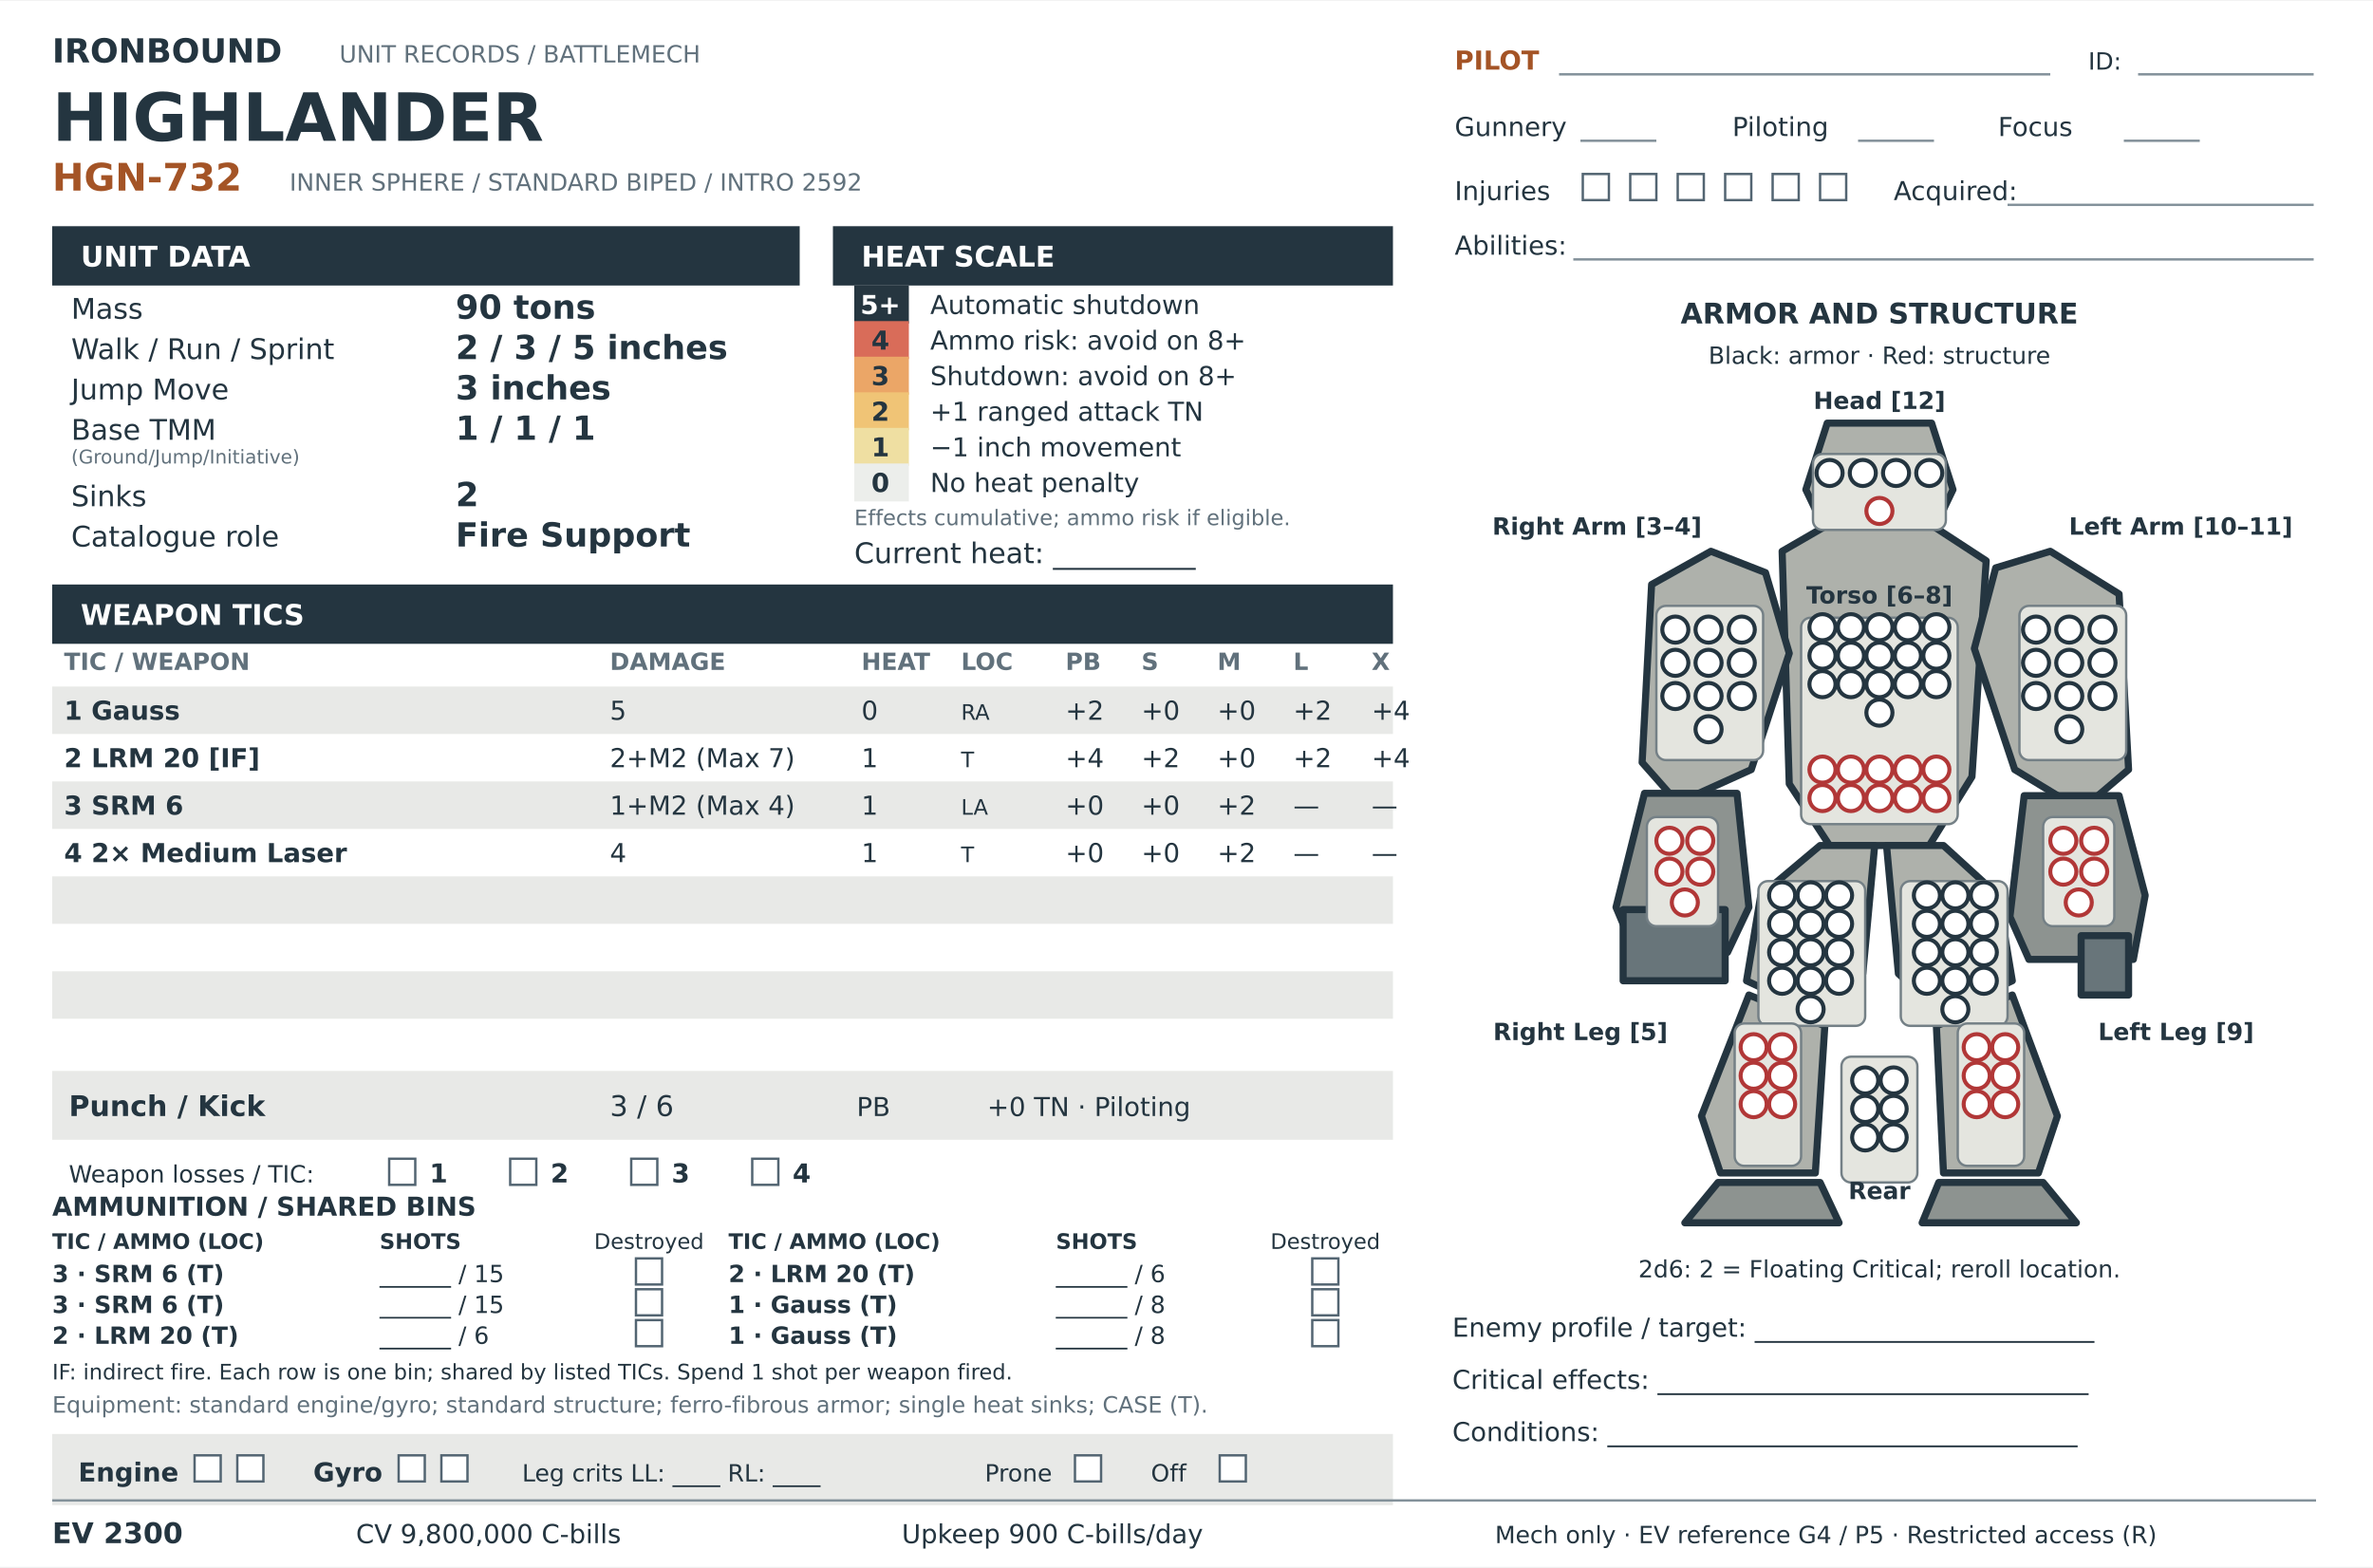
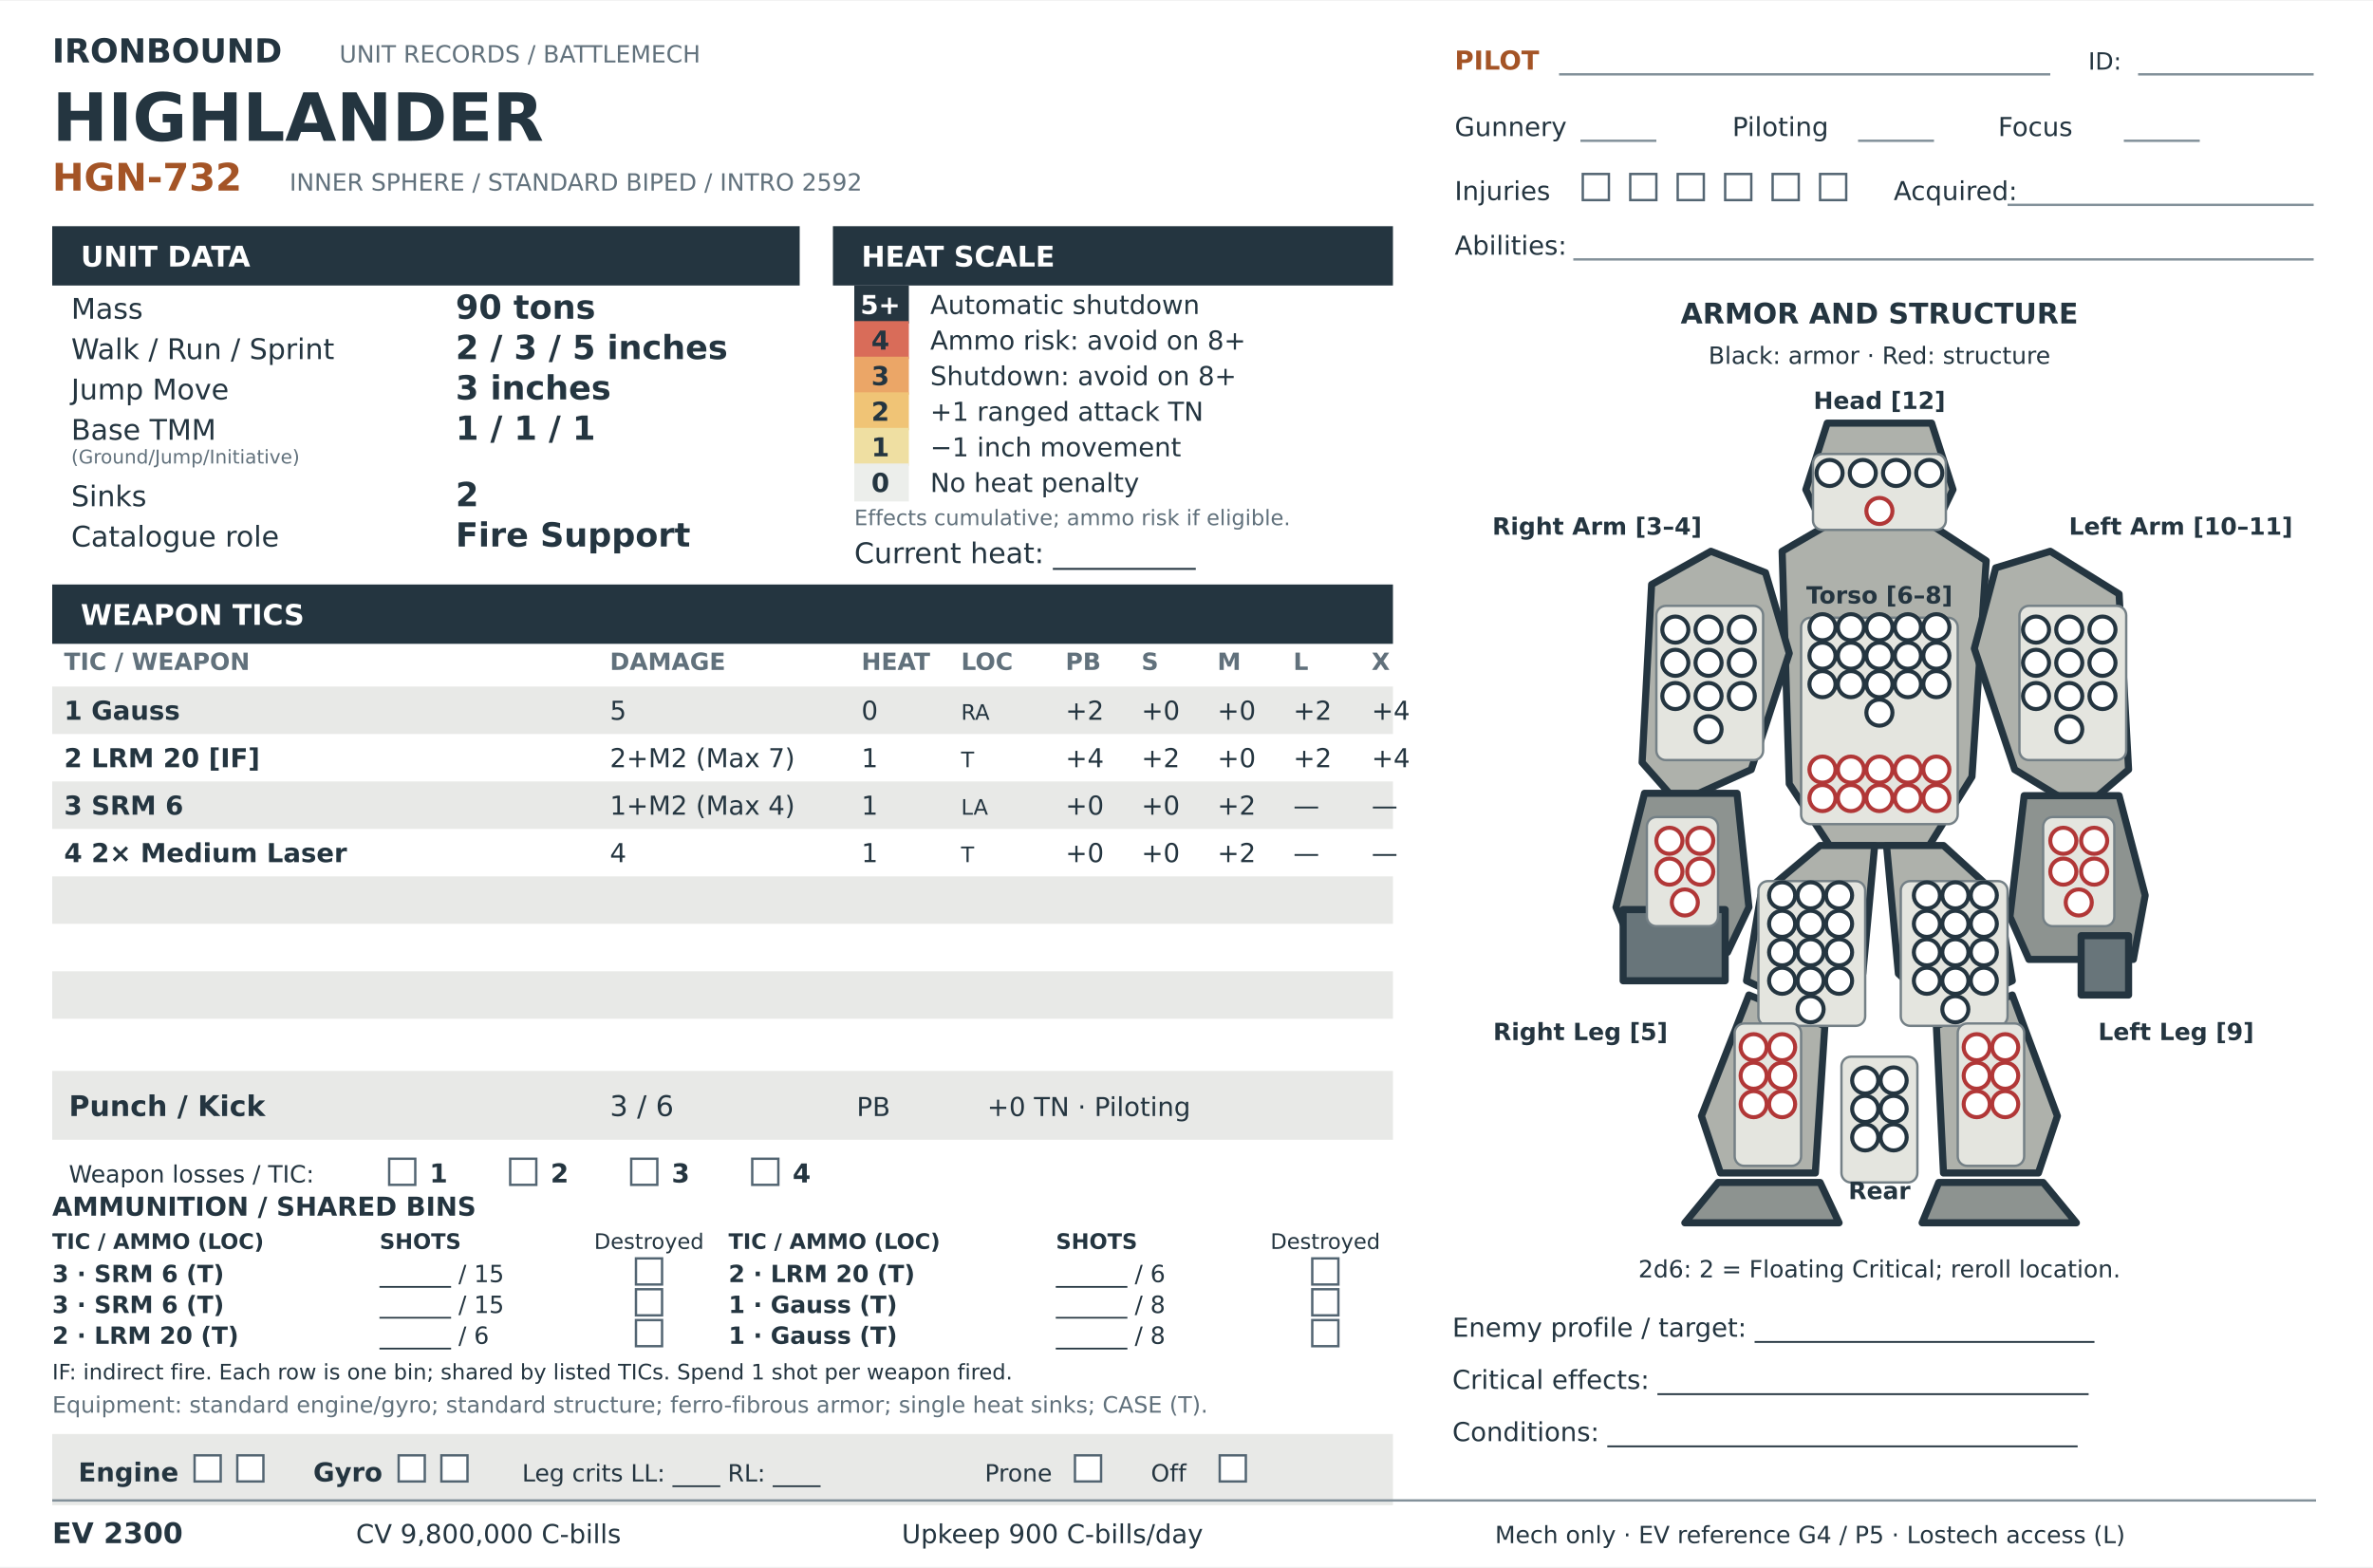
<svg xmlns="http://www.w3.org/2000/svg" width="277mm" height="183mm" viewBox="0 0 1000 660" role="img" aria-labelledby="title desc">
  <g font-family="Arial, Helvetica, sans-serif">
    <rect x="0" y="0" width="1000" height="660" rx="0" fill="#fff" stroke="none" />
    <text x="22" y="26" font-family="DejaVu Sans, Arial, sans-serif" font-size="14" font-weight="bold" fill="#243540" text-anchor="start">IRONBOUND</text>
    <text x="143" y="26" font-family="DejaVu Sans, Arial, sans-serif" font-size="10" fill="#61717c" text-anchor="start">UNIT RECORDS / BATTLEMECH</text>
    <text x="22" y="59" font-family="DejaVu Sans, Arial, sans-serif" font-size="28" font-weight="bold" fill="#243540" text-anchor="start">HIGHLANDER</text>
    <text x="22" y="80" font-family="DejaVu Sans, Arial, sans-serif" font-size="16" font-weight="bold" fill="#a45426" text-anchor="start">HGN-732</text>
    <text x="122" y="80" font-family="DejaVu Sans, Arial, sans-serif" font-size="10" fill="#61717c" text-anchor="start">INNER SPHERE / STANDARD BIPED / INTRO 2592</text>
    <text x="613" y="29" font-family="DejaVu Sans, Arial, sans-serif" font-size="11" font-weight="bold" fill="#a45426" text-anchor="start">PILOT</text>
    <path d="M657 31H864" fill="none" stroke="#83919a" />
    <text x="880" y="29" font-family="DejaVu Sans, Arial, sans-serif" font-size="10" fill="#243540" text-anchor="start">ID:</text>
    <path d="M901 31H975" fill="none" stroke="#83919a" />
    <text x="613" y="57" font-family="DejaVu Sans, Arial, sans-serif" font-size="11" fill="#243540" text-anchor="start">Gunnery</text>
    <path d="M666 59H698" fill="none" stroke="#83919a" />
    <text x="730" y="57" font-family="DejaVu Sans, Arial, sans-serif" font-size="11" fill="#243540" text-anchor="start">Piloting</text>
    <path d="M783 59H815" fill="none" stroke="#83919a" />
    <text x="842" y="57" font-family="DejaVu Sans, Arial, sans-serif" font-size="11" fill="#243540" text-anchor="start">Focus</text>
    <path d="M895 59H927" fill="none" stroke="#83919a" />
    <text x="613" y="84" font-family="DejaVu Sans, Arial, sans-serif" font-size="11" fill="#243540" text-anchor="start">Injuries</text>
    <rect x="667" y="73" width="11" height="11" rx="0" fill="#fff" stroke="#536572" />
    <rect x="687" y="73" width="11" height="11" rx="0" fill="#fff" stroke="#536572" />
    <rect x="707" y="73" width="11" height="11" rx="0" fill="#fff" stroke="#536572" />
    <rect x="727" y="73" width="11" height="11" rx="0" fill="#fff" stroke="#536572" />
    <rect x="747" y="73" width="11" height="11" rx="0" fill="#fff" stroke="#536572" />
    <rect x="767" y="73" width="11" height="11" rx="0" fill="#fff" stroke="#536572" />
    <text x="798" y="84" font-family="DejaVu Sans, Arial, sans-serif" font-size="11" fill="#243540" text-anchor="start">Acquired:</text>
    <path d="M846 86H975" fill="none" stroke="#83919a" />
    <text x="613" y="107" font-family="DejaVu Sans, Arial, sans-serif" font-size="11" fill="#243540" text-anchor="start">Abilities:</text>
    <path d="M663 109H975" fill="none" stroke="#83919a" />
    <rect x="22" y="95" width="315" height="25" rx="0" fill="#243540" stroke="none" />
    <text x="34" y="112" font-family="DejaVu Sans, Arial, sans-serif" font-size="12" font-weight="bold" fill="#fff" text-anchor="start">UNIT DATA</text>
    <rect x="351" y="95" width="236" height="25" rx="0" fill="#243540" stroke="none" />
    <text x="363" y="112" font-family="DejaVu Sans, Arial, sans-serif" font-size="12" font-weight="bold" fill="#fff" text-anchor="start">HEAT SCALE</text>
    <text x="30" y="134" font-family="DejaVu Sans, Arial, sans-serif" font-size="12" fill="#243540" text-anchor="start">Mass</text>
    <text x="192" y="134" font-family="DejaVu Sans, Arial, sans-serif" font-size="14" font-weight="bold" fill="#243540" text-anchor="start">90 tons</text>
    <text x="30" y="151" font-family="DejaVu Sans, Arial, sans-serif" font-size="12" fill="#243540" text-anchor="start">Walk / Run / Sprint</text>
    <text x="192" y="151" font-family="DejaVu Sans, Arial, sans-serif" font-size="14" font-weight="bold" fill="#243540" text-anchor="start">2 / 3 / 5 inches</text>
    <text x="30" y="168" font-family="DejaVu Sans, Arial, sans-serif" font-size="12" fill="#243540" text-anchor="start">Jump Move</text>
    <text x="192" y="168" font-family="DejaVu Sans, Arial, sans-serif" font-size="14" font-weight="bold" fill="#243540" text-anchor="start">3 inches</text>
    <text x="30" y="185" font-family="DejaVu Sans, Arial, sans-serif" font-size="12" fill="#243540" text-anchor="start">Base TMM</text>
    <text x="30" y="195" font-family="DejaVu Sans, Arial, sans-serif" font-size="8" fill="#61717c" text-anchor="start">(Ground/Jump/Initiative)</text>
    <text x="192" y="185" font-family="DejaVu Sans, Arial, sans-serif" font-size="14" font-weight="bold" fill="#243540" text-anchor="start">1 / 1 / 1</text>
    <text x="30" y="213" font-family="DejaVu Sans, Arial, sans-serif" font-size="12" fill="#243540" text-anchor="start">Sinks</text>
    <text x="192" y="213" font-family="DejaVu Sans, Arial, sans-serif" font-size="14" font-weight="bold" fill="#243540" text-anchor="start">2</text>
    <text x="30" y="230" font-family="DejaVu Sans, Arial, sans-serif" font-size="12" fill="#243540" text-anchor="start">Catalogue role</text>
    <text x="192" y="230" font-family="DejaVu Sans, Arial, sans-serif" font-size="14" font-weight="bold" fill="#243540" text-anchor="start">Fire Support</text>
    <rect x="360" y="120" width="23" height="16" rx="0" fill="#263640" stroke="none" />
    <text x="371" y="132" font-family="DejaVu Sans, Arial, sans-serif" font-size="11" font-weight="bold" fill="#fff" text-anchor="middle">5+</text>
    <text x="392" y="132" font-family="DejaVu Sans, Arial, sans-serif" font-size="11" fill="#243540" text-anchor="start">Automatic shutdown</text>
    <rect x="360" y="135" width="23" height="16" rx="0" fill="#d96c59" stroke="none" />
    <text x="371" y="147" font-family="DejaVu Sans, Arial, sans-serif" font-size="11" font-weight="bold" fill="#243540" text-anchor="middle">4</text>
    <text x="392" y="147" font-family="DejaVu Sans, Arial, sans-serif" font-size="11" fill="#243540" text-anchor="start">Ammo risk: avoid on 8+</text>
    <rect x="360" y="150" width="23" height="16" rx="0" fill="#eba667" stroke="none" />
    <text x="371" y="162" font-family="DejaVu Sans, Arial, sans-serif" font-size="11" font-weight="bold" fill="#243540" text-anchor="middle">3</text>
    <text x="392" y="162" font-family="DejaVu Sans, Arial, sans-serif" font-size="11" fill="#243540" text-anchor="start">Shutdown: avoid on 8+</text>
    <rect x="360" y="165" width="23" height="16" rx="0" fill="#f0c476" stroke="none" />
    <text x="371" y="177" font-family="DejaVu Sans, Arial, sans-serif" font-size="11" font-weight="bold" fill="#243540" text-anchor="middle">2</text>
    <text x="392" y="177" font-family="DejaVu Sans, Arial, sans-serif" font-size="11" fill="#243540" text-anchor="start">+1 ranged attack TN</text>
    <rect x="360" y="180" width="23" height="16" rx="0" fill="#efdfa2" stroke="none" />
    <text x="371" y="192" font-family="DejaVu Sans, Arial, sans-serif" font-size="11" font-weight="bold" fill="#243540" text-anchor="middle">1</text>
    <text x="392" y="192" font-family="DejaVu Sans, Arial, sans-serif" font-size="11" fill="#243540" text-anchor="start">−1 inch movement</text>
    <rect x="360" y="195" width="23" height="16" rx="0" fill="#eceeeb" stroke="none" />
    <text x="371" y="207" font-family="DejaVu Sans, Arial, sans-serif" font-size="11" font-weight="bold" fill="#243540" text-anchor="middle">0</text>
    <text x="392" y="207" font-family="DejaVu Sans, Arial, sans-serif" font-size="11" fill="#243540" text-anchor="start">No heat penalty</text>
    <text x="360" y="221" font-family="DejaVu Sans, Arial, sans-serif" font-size="9" fill="#61717c" text-anchor="start">Effects cumulative; ammo risk if eligible.</text>
    <text x="360" y="237" font-family="DejaVu Sans, Arial, sans-serif" font-size="12" fill="#243540" text-anchor="start">Current heat: __________</text>
    <rect x="22" y="246" width="565" height="25" rx="0" fill="#243540" stroke="none" />
    <text x="34" y="263" font-family="DejaVu Sans, Arial, sans-serif" font-size="12" font-weight="bold" fill="#fff" text-anchor="start">WEAPON TICS</text>
    <text x="27" y="282" font-family="DejaVu Sans, Arial, sans-serif" font-size="10" font-weight="bold" fill="#61717c" text-anchor="start">TIC / WEAPON</text>
    <text x="257" y="282" font-family="DejaVu Sans, Arial, sans-serif" font-size="10" font-weight="bold" fill="#61717c" text-anchor="start">DAMAGE</text>
    <text x="363" y="282" font-family="DejaVu Sans, Arial, sans-serif" font-size="10" font-weight="bold" fill="#61717c" text-anchor="start">HEAT</text>
    <text x="405" y="282" font-family="DejaVu Sans, Arial, sans-serif" font-size="10" font-weight="bold" fill="#61717c" text-anchor="start">LOC</text>
    <text x="449" y="282" font-family="DejaVu Sans, Arial, sans-serif" font-size="10" font-weight="bold" fill="#61717c" text-anchor="start">PB</text>
    <text x="481" y="282" font-family="DejaVu Sans, Arial, sans-serif" font-size="10" font-weight="bold" fill="#61717c" text-anchor="start">S</text>
    <text x="513" y="282" font-family="DejaVu Sans, Arial, sans-serif" font-size="10" font-weight="bold" fill="#61717c" text-anchor="start">M</text>
    <text x="545" y="282" font-family="DejaVu Sans, Arial, sans-serif" font-size="10" font-weight="bold" fill="#61717c" text-anchor="start">L</text>
    <text x="578" y="282" font-family="DejaVu Sans, Arial, sans-serif" font-size="10" font-weight="bold" fill="#61717c" text-anchor="start">X</text>
    <rect x="22" y="289" width="565" height="20" rx="0" fill="#e8e9e7" stroke="none" />
    <text x="27" y="303" font-family="DejaVu Sans, Arial, sans-serif" font-size="11" fill="#243540" text-anchor="start" font-weight="bold">1  Gauss</text>
    <text x="257" y="303" font-family="DejaVu Sans, Arial, sans-serif" font-size="11" fill="#243540" text-anchor="start">5</text>
    <text x="363" y="303" font-family="DejaVu Sans, Arial, sans-serif" font-size="11" fill="#243540" text-anchor="start">0</text>
    <text x="405" y="303" font-family="DejaVu Sans, Arial, sans-serif" font-size="9" fill="#243540" text-anchor="start">RA</text>
    <text x="449" y="303" font-family="DejaVu Sans, Arial, sans-serif" font-size="11" fill="#243540" text-anchor="start">+2</text>
    <text x="481" y="303" font-family="DejaVu Sans, Arial, sans-serif" font-size="11" fill="#243540" text-anchor="start">+0</text>
    <text x="513" y="303" font-family="DejaVu Sans, Arial, sans-serif" font-size="11" fill="#243540" text-anchor="start">+0</text>
    <text x="545" y="303" font-family="DejaVu Sans, Arial, sans-serif" font-size="11" fill="#243540" text-anchor="start">+2</text>
    <text x="578" y="303" font-family="DejaVu Sans, Arial, sans-serif" font-size="11" fill="#243540" text-anchor="start">+4</text>
    <text x="27" y="323" font-family="DejaVu Sans, Arial, sans-serif" font-size="11" fill="#243540" text-anchor="start" font-weight="bold">2  LRM 20 [IF]</text>
    <text x="257" y="323" font-family="DejaVu Sans, Arial, sans-serif" font-size="11" fill="#243540" text-anchor="start">2+M2 (Max 7)</text>
    <text x="363" y="323" font-family="DejaVu Sans, Arial, sans-serif" font-size="11" fill="#243540" text-anchor="start">1</text>
    <text x="405" y="323" font-family="DejaVu Sans, Arial, sans-serif" font-size="9" fill="#243540" text-anchor="start">T</text>
    <text x="449" y="323" font-family="DejaVu Sans, Arial, sans-serif" font-size="11" fill="#243540" text-anchor="start">+4</text>
    <text x="481" y="323" font-family="DejaVu Sans, Arial, sans-serif" font-size="11" fill="#243540" text-anchor="start">+2</text>
    <text x="513" y="323" font-family="DejaVu Sans, Arial, sans-serif" font-size="11" fill="#243540" text-anchor="start">+0</text>
    <text x="545" y="323" font-family="DejaVu Sans, Arial, sans-serif" font-size="11" fill="#243540" text-anchor="start">+2</text>
    <text x="578" y="323" font-family="DejaVu Sans, Arial, sans-serif" font-size="11" fill="#243540" text-anchor="start">+4</text>
    <rect x="22" y="329" width="565" height="20" rx="0" fill="#e8e9e7" stroke="none" />
    <text x="27" y="343" font-family="DejaVu Sans, Arial, sans-serif" font-size="11" fill="#243540" text-anchor="start" font-weight="bold">3  SRM 6</text>
    <text x="257" y="343" font-family="DejaVu Sans, Arial, sans-serif" font-size="11" fill="#243540" text-anchor="start">1+M2 (Max 4)</text>
    <text x="363" y="343" font-family="DejaVu Sans, Arial, sans-serif" font-size="11" fill="#243540" text-anchor="start">1</text>
    <text x="405" y="343" font-family="DejaVu Sans, Arial, sans-serif" font-size="9" fill="#243540" text-anchor="start">LA</text>
    <text x="449" y="343" font-family="DejaVu Sans, Arial, sans-serif" font-size="11" fill="#243540" text-anchor="start">+0</text>
    <text x="481" y="343" font-family="DejaVu Sans, Arial, sans-serif" font-size="11" fill="#243540" text-anchor="start">+0</text>
    <text x="513" y="343" font-family="DejaVu Sans, Arial, sans-serif" font-size="11" fill="#243540" text-anchor="start">+2</text>
    <text x="545" y="343" font-family="DejaVu Sans, Arial, sans-serif" font-size="11" fill="#243540" text-anchor="start">—</text>
    <text x="578" y="343" font-family="DejaVu Sans, Arial, sans-serif" font-size="11" fill="#243540" text-anchor="start">—</text>
    <text x="27" y="363" font-family="DejaVu Sans, Arial, sans-serif" font-size="11" fill="#243540" text-anchor="start" font-weight="bold">4  2× Medium Laser</text>
    <text x="257" y="363" font-family="DejaVu Sans, Arial, sans-serif" font-size="11" fill="#243540" text-anchor="start">4</text>
    <text x="363" y="363" font-family="DejaVu Sans, Arial, sans-serif" font-size="11" fill="#243540" text-anchor="start">1</text>
    <text x="405" y="363" font-family="DejaVu Sans, Arial, sans-serif" font-size="9" fill="#243540" text-anchor="start">T</text>
    <text x="449" y="363" font-family="DejaVu Sans, Arial, sans-serif" font-size="11" fill="#243540" text-anchor="start">+0</text>
    <text x="481" y="363" font-family="DejaVu Sans, Arial, sans-serif" font-size="11" fill="#243540" text-anchor="start">+0</text>
    <text x="513" y="363" font-family="DejaVu Sans, Arial, sans-serif" font-size="11" fill="#243540" text-anchor="start">+2</text>
    <text x="545" y="363" font-family="DejaVu Sans, Arial, sans-serif" font-size="11" fill="#243540" text-anchor="start">—</text>
    <text x="578" y="363" font-family="DejaVu Sans, Arial, sans-serif" font-size="11" fill="#243540" text-anchor="start">—</text>
    <rect x="22" y="369" width="565" height="20" rx="0" fill="#e8e9e7" stroke="none" />
    <text x="27" y="383" font-family="DejaVu Sans, Arial, sans-serif" font-size="11" fill="#243540" text-anchor="start" font-weight="bold" />
    <text x="257" y="383" font-family="DejaVu Sans, Arial, sans-serif" font-size="11" fill="#243540" text-anchor="start" />
    <text x="363" y="383" font-family="DejaVu Sans, Arial, sans-serif" font-size="11" fill="#243540" text-anchor="start" />
    <text x="405" y="383" font-family="DejaVu Sans, Arial, sans-serif" font-size="9" fill="#243540" text-anchor="start" />
    <text x="449" y="383" font-family="DejaVu Sans, Arial, sans-serif" font-size="11" fill="#243540" text-anchor="start" />
    <text x="481" y="383" font-family="DejaVu Sans, Arial, sans-serif" font-size="11" fill="#243540" text-anchor="start" />
    <text x="513" y="383" font-family="DejaVu Sans, Arial, sans-serif" font-size="11" fill="#243540" text-anchor="start" />
    <text x="545" y="383" font-family="DejaVu Sans, Arial, sans-serif" font-size="11" fill="#243540" text-anchor="start" />
    <text x="578" y="383" font-family="DejaVu Sans, Arial, sans-serif" font-size="11" fill="#243540" text-anchor="start" />
    <text x="27" y="403" font-family="DejaVu Sans, Arial, sans-serif" font-size="11" fill="#243540" text-anchor="start" font-weight="bold" />
    <text x="257" y="403" font-family="DejaVu Sans, Arial, sans-serif" font-size="11" fill="#243540" text-anchor="start" />
    <text x="363" y="403" font-family="DejaVu Sans, Arial, sans-serif" font-size="11" fill="#243540" text-anchor="start" />
    <text x="405" y="403" font-family="DejaVu Sans, Arial, sans-serif" font-size="9" fill="#243540" text-anchor="start" />
    <text x="449" y="403" font-family="DejaVu Sans, Arial, sans-serif" font-size="11" fill="#243540" text-anchor="start" />
    <text x="481" y="403" font-family="DejaVu Sans, Arial, sans-serif" font-size="11" fill="#243540" text-anchor="start" />
    <text x="513" y="403" font-family="DejaVu Sans, Arial, sans-serif" font-size="11" fill="#243540" text-anchor="start" />
    <text x="545" y="403" font-family="DejaVu Sans, Arial, sans-serif" font-size="11" fill="#243540" text-anchor="start" />
    <text x="578" y="403" font-family="DejaVu Sans, Arial, sans-serif" font-size="11" fill="#243540" text-anchor="start" />
    <rect x="22" y="409" width="565" height="20" rx="0" fill="#e8e9e7" stroke="none" />
    <text x="27" y="423" font-family="DejaVu Sans, Arial, sans-serif" font-size="11" fill="#243540" text-anchor="start" font-weight="bold" />
    <text x="257" y="423" font-family="DejaVu Sans, Arial, sans-serif" font-size="11" fill="#243540" text-anchor="start" />
    <text x="363" y="423" font-family="DejaVu Sans, Arial, sans-serif" font-size="11" fill="#243540" text-anchor="start" />
    <text x="405" y="423" font-family="DejaVu Sans, Arial, sans-serif" font-size="9" fill="#243540" text-anchor="start" />
    <text x="449" y="423" font-family="DejaVu Sans, Arial, sans-serif" font-size="11" fill="#243540" text-anchor="start" />
    <text x="481" y="423" font-family="DejaVu Sans, Arial, sans-serif" font-size="11" fill="#243540" text-anchor="start" />
    <text x="513" y="423" font-family="DejaVu Sans, Arial, sans-serif" font-size="11" fill="#243540" text-anchor="start" />
    <text x="545" y="423" font-family="DejaVu Sans, Arial, sans-serif" font-size="11" fill="#243540" text-anchor="start" />
    <text x="578" y="423" font-family="DejaVu Sans, Arial, sans-serif" font-size="11" fill="#243540" text-anchor="start" />
    <text x="27" y="443" font-family="DejaVu Sans, Arial, sans-serif" font-size="11" fill="#243540" text-anchor="start" font-weight="bold" />
    <text x="257" y="443" font-family="DejaVu Sans, Arial, sans-serif" font-size="11" fill="#243540" text-anchor="start" />
    <text x="363" y="443" font-family="DejaVu Sans, Arial, sans-serif" font-size="11" fill="#243540" text-anchor="start" />
    <text x="405" y="443" font-family="DejaVu Sans, Arial, sans-serif" font-size="9" fill="#243540" text-anchor="start" />
    <text x="449" y="443" font-family="DejaVu Sans, Arial, sans-serif" font-size="11" fill="#243540" text-anchor="start" />
    <text x="481" y="443" font-family="DejaVu Sans, Arial, sans-serif" font-size="11" fill="#243540" text-anchor="start" />
    <text x="513" y="443" font-family="DejaVu Sans, Arial, sans-serif" font-size="11" fill="#243540" text-anchor="start" />
    <text x="545" y="443" font-family="DejaVu Sans, Arial, sans-serif" font-size="11" fill="#243540" text-anchor="start" />
    <text x="578" y="443" font-family="DejaVu Sans, Arial, sans-serif" font-size="11" fill="#243540" text-anchor="start" />
    <rect x="22" y="451" width="565" height="29" rx="0" fill="#e8e9e7" stroke="none" />
    <text x="29" y="470" font-family="DejaVu Sans, Arial, sans-serif" font-size="12" font-weight="bold" fill="#243540" text-anchor="start">Punch / Kick</text>
    <text x="257" y="470" font-family="DejaVu Sans, Arial, sans-serif" font-size="12" fill="#243540" text-anchor="start">3 / 6</text>
    <text x="361" y="470" font-family="DejaVu Sans, Arial, sans-serif" font-size="11" fill="#243540" text-anchor="start">PB</text>
    <text x="416" y="470" font-family="DejaVu Sans, Arial, sans-serif" font-size="11" fill="#243540" text-anchor="start">+0 TN · Piloting</text>
    <rect x="22" y="604" width="565" height="30" rx="0" fill="#e8e9e7" stroke="none" />
    <text x="33" y="624" font-family="DejaVu Sans, Arial, sans-serif" font-size="11" font-weight="bold" fill="#243540" text-anchor="start">Engine</text>
    <rect x="82" y="613" width="11" height="11" rx="0" fill="#fff" stroke="#536572" />
    <rect x="100" y="613" width="11" height="11" rx="0" fill="#fff" stroke="#536572" />
    <text x="132" y="624" font-family="DejaVu Sans, Arial, sans-serif" font-size="11" font-weight="bold" fill="#243540" text-anchor="start">Gyro</text>
    <rect x="168" y="613" width="11" height="11" rx="0" fill="#fff" stroke="#536572" />
    <rect x="186" y="613" width="11" height="11" rx="0" fill="#fff" stroke="#536572" />
    <text x="220" y="624" font-family="DejaVu Sans, Arial, sans-serif" font-size="10" fill="#243540" text-anchor="start">Leg crits  LL: ____  RL: ____</text>
    <text x="415" y="624" font-family="DejaVu Sans, Arial, sans-serif" font-size="10" fill="#243540" text-anchor="start">Prone</text>
    <rect x="453" y="613" width="11" height="11" rx="0" fill="#fff" stroke="#536572" />
    <text x="485" y="624" font-family="DejaVu Sans, Arial, sans-serif" font-size="10" fill="#243540" text-anchor="start">Off</text>
    <rect x="514" y="613" width="11" height="11" rx="0" fill="#fff" stroke="#536572" />
    <g transform="translate(612 120)">
      <text x="180" y="16" font-family="DejaVu Sans, Arial, sans-serif" font-size="12" font-weight="bold" fill="#243540" text-anchor="middle">ARMOR AND STRUCTURE</text>
      <text x="180" y="33" font-family="DejaVu Sans, Arial, sans-serif" font-size="10" fill="#243540" text-anchor="middle">Black: armor · Red: structure</text>
      <path d="M158 58H202L211 86L200 109H160L149 86Z" fill="#aeb1ab" stroke="#243540" stroke-width="3" stroke-linejoin="round" />
      <path d="M139 112L158 101H202L225 116L219 207L201 236H159L142 210Z" fill="#aeb1ab" stroke="#243540" stroke-width="3" stroke-linejoin="round" />
      <path d="M132 121L109 112L84 126L80 201L95 218L126 204L142 155Z" fill="#aeb1ab" stroke="#243540" stroke-width="3" stroke-linejoin="round" />
      <path d="M229 119L252 112L281 130L285 204L265 221L237 204L220 153Z" fill="#aeb1ab" stroke="#243540" stroke-width="3" stroke-linejoin="round" />
      <path d="M81 214H120L125 262L116 281H77L69 262Z" fill="#8d9390" stroke="#243540" stroke-width="3" stroke-linejoin="round" />
      <path d="M241 215H281L292 257L287 284H243L235 266Z" fill="#8d9390" stroke="#243540" stroke-width="3" stroke-linejoin="round" />
      <path d="M72 263H115V293H72Z" fill="#68757a" stroke="#243540" stroke-width="3" stroke-linejoin="round" />
      <path d="M265 274H285V299H265Z" fill="#68757a" stroke="#243540" stroke-width="3" stroke-linejoin="round" />
      <path d="M155 236H178L173 290L154 307L124 293L130 257Z" fill="#aeb1ab" stroke="#243540" stroke-width="3" stroke-linejoin="round" />
      <path d="M183 236H207L230 257L236 293L206 307L188 290Z" fill="#aeb1ab" stroke="#243540" stroke-width="3" stroke-linejoin="round" />
      <path d="M125 299L157 312L153 374H113L105 350Z" fill="#aeb1ab" stroke="#243540" stroke-width="3" stroke-linejoin="round" />
      <path d="M204 312L236 299L255 350L247 374H207Z" fill="#aeb1ab" stroke="#243540" stroke-width="3" stroke-linejoin="round" />
      <path d="M112 378H155L163 395H98Z" fill="#8d9390" stroke="#243540" stroke-width="3" stroke-linejoin="round" />
      <path d="M205 378H249L263 395H198Z" fill="#8d9390" stroke="#243540" stroke-width="3" stroke-linejoin="round" />
      <rect x="152" y="71" width="56" height="32" rx="4" fill="#e4e5df" stroke="#748086" />
      <rect x="147" y="140" width="66" height="87" rx="4" fill="#e4e5df" stroke="#748086" />
      <rect x="86" y="135" width="45" height="65" rx="4" fill="#e4e5df" stroke="#748086" />
      <rect x="239" y="135" width="45" height="65" rx="4" fill="#e4e5df" stroke="#748086" />
      <rect x="82" y="224" width="30" height="46" rx="4" fill="#e4e5df" stroke="#748086" />
      <rect x="249" y="224" width="30" height="46" rx="4" fill="#e4e5df" stroke="#748086" />
      <rect x="129" y="251" width="45" height="61" rx="4" fill="#e4e5df" stroke="#748086" />
      <rect x="189" y="251" width="45" height="61" rx="4" fill="#e4e5df" stroke="#748086" />
      <rect x="119" y="311" width="28" height="60" rx="4" fill="#e4e5df" stroke="#748086" />
      <rect x="213" y="311" width="28" height="60" rx="4" fill="#e4e5df" stroke="#748086" />
      <rect x="164" y="325" width="32" height="53" rx="4" fill="#e4e5df" stroke="#748086" />
      <text x="180" y="52" font-family="DejaVu Sans, Arial, sans-serif" font-size="10" font-weight="bold" fill="#243540" text-anchor="middle">Head [12]</text>
      <text x="180" y="134" font-family="DejaVu Sans, Arial, sans-serif" font-size="10" font-weight="bold" fill="#243540" text-anchor="middle">Torso [6–8]</text>
      <text x="61" y="105" font-family="DejaVu Sans, Arial, sans-serif" font-size="10" font-weight="bold" fill="#243540" text-anchor="middle">Right Arm [3–4]</text>
      <text x="307" y="105" font-family="DejaVu Sans, Arial, sans-serif" font-size="10" font-weight="bold" fill="#243540" text-anchor="middle">Left Arm [10–11]</text>
      <text x="54" y="318" font-family="DejaVu Sans, Arial, sans-serif" font-size="10" font-weight="bold" fill="#243540" text-anchor="middle">Right Leg [5]</text>
      <text x="305" y="318" font-family="DejaVu Sans, Arial, sans-serif" font-size="10" font-weight="bold" fill="#243540" text-anchor="middle">Left Leg [9]</text>
      <text x="180" y="385" font-family="DejaVu Sans, Arial, sans-serif" font-size="10" font-weight="bold" fill="#243540" text-anchor="middle">Rear</text>
      <text x="180" y="418" font-family="DejaVu Sans, Arial, sans-serif" font-size="10" fill="#243540" text-anchor="middle">2d6: 2 = Floating Critical; reroll location.</text>
      <text x="0" y="443" font-family="DejaVu Sans, Arial, sans-serif" font-size="11" fill="#243540" text-anchor="start">Enemy profile / target: __________________________</text>
      <text x="0" y="465" font-family="DejaVu Sans, Arial, sans-serif" font-size="11" fill="#243540" text-anchor="start">Critical effects: _________________________________</text>
      <text x="0" y="487" font-family="DejaVu Sans, Arial, sans-serif" font-size="11" fill="#243540" text-anchor="start">Conditions: ____________________________________</text>
      <circle cx="159.0" cy="79" r="5.5" fill="#fff" stroke="#243540" stroke-width="1.7" />
      <circle cx="173.0" cy="79" r="5.5" fill="#fff" stroke="#243540" stroke-width="1.7" />
      <circle cx="187.0" cy="79" r="5.5" fill="#fff" stroke="#243540" stroke-width="1.7" />
      <circle cx="201.0" cy="79" r="5.5" fill="#fff" stroke="#243540" stroke-width="1.7" />
      <circle cx="180.0" cy="95" r="5.5" fill="#fff" stroke="#b13737" stroke-width="1.7" />
      <circle cx="156.0" cy="144" r="5.5" fill="#fff" stroke="#243540" stroke-width="1.7" />
      <circle cx="168.0" cy="144" r="5.5" fill="#fff" stroke="#243540" stroke-width="1.7" />
      <circle cx="180.0" cy="144" r="5.5" fill="#fff" stroke="#243540" stroke-width="1.7" />
      <circle cx="192.0" cy="144" r="5.5" fill="#fff" stroke="#243540" stroke-width="1.7" />
      <circle cx="204.0" cy="144" r="5.5" fill="#fff" stroke="#243540" stroke-width="1.7" />
      <circle cx="156.0" cy="156" r="5.5" fill="#fff" stroke="#243540" stroke-width="1.7" />
      <circle cx="168.0" cy="156" r="5.5" fill="#fff" stroke="#243540" stroke-width="1.7" />
      <circle cx="180.0" cy="156" r="5.5" fill="#fff" stroke="#243540" stroke-width="1.7" />
      <circle cx="192.0" cy="156" r="5.5" fill="#fff" stroke="#243540" stroke-width="1.7" />
      <circle cx="204.0" cy="156" r="5.5" fill="#fff" stroke="#243540" stroke-width="1.7" />
      <circle cx="156.0" cy="168" r="5.5" fill="#fff" stroke="#243540" stroke-width="1.7" />
      <circle cx="168.0" cy="168" r="5.5" fill="#fff" stroke="#243540" stroke-width="1.7" />
      <circle cx="180.0" cy="168" r="5.5" fill="#fff" stroke="#243540" stroke-width="1.7" />
      <circle cx="192.0" cy="168" r="5.5" fill="#fff" stroke="#243540" stroke-width="1.7" />
      <circle cx="204.0" cy="168" r="5.5" fill="#fff" stroke="#243540" stroke-width="1.7" />
      <circle cx="180.0" cy="180" r="5.5" fill="#fff" stroke="#243540" stroke-width="1.7" />
      <circle cx="156.0" cy="204" r="5.5" fill="#fff" stroke="#b13737" stroke-width="1.7" />
      <circle cx="168.0" cy="204" r="5.5" fill="#fff" stroke="#b13737" stroke-width="1.7" />
      <circle cx="180.0" cy="204" r="5.5" fill="#fff" stroke="#b13737" stroke-width="1.7" />
      <circle cx="192.0" cy="204" r="5.5" fill="#fff" stroke="#b13737" stroke-width="1.7" />
      <circle cx="204.0" cy="204" r="5.5" fill="#fff" stroke="#b13737" stroke-width="1.7" />
      <circle cx="156.0" cy="216" r="5.5" fill="#fff" stroke="#b13737" stroke-width="1.7" />
      <circle cx="168.0" cy="216" r="5.5" fill="#fff" stroke="#b13737" stroke-width="1.7" />
      <circle cx="180.0" cy="216" r="5.5" fill="#fff" stroke="#b13737" stroke-width="1.7" />
      <circle cx="192.0" cy="216" r="5.5" fill="#fff" stroke="#b13737" stroke-width="1.7" />
      <circle cx="204.0" cy="216" r="5.5" fill="#fff" stroke="#b13737" stroke-width="1.7" />
      <circle cx="94.0" cy="145" r="5.5" fill="#fff" stroke="#243540" stroke-width="1.7" />
      <circle cx="108.0" cy="145" r="5.5" fill="#fff" stroke="#243540" stroke-width="1.7" />
      <circle cx="122.0" cy="145" r="5.5" fill="#fff" stroke="#243540" stroke-width="1.7" />
      <circle cx="94.0" cy="159" r="5.5" fill="#fff" stroke="#243540" stroke-width="1.7" />
      <circle cx="108.0" cy="159" r="5.5" fill="#fff" stroke="#243540" stroke-width="1.7" />
      <circle cx="122.0" cy="159" r="5.5" fill="#fff" stroke="#243540" stroke-width="1.7" />
      <circle cx="94.0" cy="173" r="5.5" fill="#fff" stroke="#243540" stroke-width="1.7" />
      <circle cx="108.0" cy="173" r="5.5" fill="#fff" stroke="#243540" stroke-width="1.7" />
      <circle cx="122.0" cy="173" r="5.5" fill="#fff" stroke="#243540" stroke-width="1.7" />
      <circle cx="108.0" cy="187" r="5.5" fill="#fff" stroke="#243540" stroke-width="1.7" />
      <circle cx="91.5" cy="234" r="5.5" fill="#fff" stroke="#b13737" stroke-width="1.7" />
      <circle cx="104.5" cy="234" r="5.5" fill="#fff" stroke="#b13737" stroke-width="1.7" />
      <circle cx="91.5" cy="247" r="5.5" fill="#fff" stroke="#b13737" stroke-width="1.7" />
      <circle cx="104.5" cy="247" r="5.5" fill="#fff" stroke="#b13737" stroke-width="1.7" />
      <circle cx="98.0" cy="260" r="5.5" fill="#fff" stroke="#b13737" stroke-width="1.7" />
      <circle cx="246.0" cy="145" r="5.5" fill="#fff" stroke="#243540" stroke-width="1.7" />
      <circle cx="260.0" cy="145" r="5.5" fill="#fff" stroke="#243540" stroke-width="1.7" />
      <circle cx="274.0" cy="145" r="5.5" fill="#fff" stroke="#243540" stroke-width="1.7" />
      <circle cx="246.0" cy="159" r="5.5" fill="#fff" stroke="#243540" stroke-width="1.7" />
      <circle cx="260.0" cy="159" r="5.5" fill="#fff" stroke="#243540" stroke-width="1.7" />
      <circle cx="274.0" cy="159" r="5.5" fill="#fff" stroke="#243540" stroke-width="1.7" />
      <circle cx="246.0" cy="173" r="5.5" fill="#fff" stroke="#243540" stroke-width="1.7" />
      <circle cx="260.0" cy="173" r="5.5" fill="#fff" stroke="#243540" stroke-width="1.7" />
      <circle cx="274.0" cy="173" r="5.5" fill="#fff" stroke="#243540" stroke-width="1.7" />
      <circle cx="260.0" cy="187" r="5.5" fill="#fff" stroke="#243540" stroke-width="1.7" />
      <circle cx="257.5" cy="234" r="5.5" fill="#fff" stroke="#b13737" stroke-width="1.7" />
      <circle cx="270.5" cy="234" r="5.5" fill="#fff" stroke="#b13737" stroke-width="1.7" />
      <circle cx="257.5" cy="247" r="5.5" fill="#fff" stroke="#b13737" stroke-width="1.7" />
      <circle cx="270.5" cy="247" r="5.5" fill="#fff" stroke="#b13737" stroke-width="1.7" />
      <circle cx="264.0" cy="260" r="5.5" fill="#fff" stroke="#b13737" stroke-width="1.7" />
      <circle cx="139.0" cy="257" r="5.5" fill="#fff" stroke="#243540" stroke-width="1.7" />
      <circle cx="151.0" cy="257" r="5.5" fill="#fff" stroke="#243540" stroke-width="1.7" />
      <circle cx="163.0" cy="257" r="5.5" fill="#fff" stroke="#243540" stroke-width="1.7" />
      <circle cx="139.0" cy="269" r="5.5" fill="#fff" stroke="#243540" stroke-width="1.7" />
      <circle cx="151.0" cy="269" r="5.5" fill="#fff" stroke="#243540" stroke-width="1.7" />
      <circle cx="163.0" cy="269" r="5.5" fill="#fff" stroke="#243540" stroke-width="1.7" />
      <circle cx="139.0" cy="281" r="5.5" fill="#fff" stroke="#243540" stroke-width="1.7" />
      <circle cx="151.0" cy="281" r="5.5" fill="#fff" stroke="#243540" stroke-width="1.7" />
      <circle cx="163.0" cy="281" r="5.5" fill="#fff" stroke="#243540" stroke-width="1.7" />
      <circle cx="139.0" cy="293" r="5.5" fill="#fff" stroke="#243540" stroke-width="1.7" />
      <circle cx="151.0" cy="293" r="5.5" fill="#fff" stroke="#243540" stroke-width="1.7" />
      <circle cx="163.0" cy="293" r="5.5" fill="#fff" stroke="#243540" stroke-width="1.7" />
      <circle cx="151.0" cy="305" r="5.5" fill="#fff" stroke="#243540" stroke-width="1.7" />
      <circle cx="127.0" cy="321" r="5.5" fill="#fff" stroke="#b13737" stroke-width="1.7" />
      <circle cx="139.0" cy="321" r="5.5" fill="#fff" stroke="#b13737" stroke-width="1.7" />
      <circle cx="127.0" cy="333" r="5.5" fill="#fff" stroke="#b13737" stroke-width="1.7" />
      <circle cx="139.0" cy="333" r="5.5" fill="#fff" stroke="#b13737" stroke-width="1.7" />
      <circle cx="127.0" cy="345" r="5.5" fill="#fff" stroke="#b13737" stroke-width="1.7" />
      <circle cx="139.0" cy="345" r="5.5" fill="#fff" stroke="#b13737" stroke-width="1.7" />
      <circle cx="200.0" cy="257" r="5.5" fill="#fff" stroke="#243540" stroke-width="1.7" />
      <circle cx="212.0" cy="257" r="5.5" fill="#fff" stroke="#243540" stroke-width="1.7" />
      <circle cx="224.0" cy="257" r="5.5" fill="#fff" stroke="#243540" stroke-width="1.7" />
      <circle cx="200.0" cy="269" r="5.5" fill="#fff" stroke="#243540" stroke-width="1.7" />
      <circle cx="212.0" cy="269" r="5.5" fill="#fff" stroke="#243540" stroke-width="1.7" />
      <circle cx="224.0" cy="269" r="5.5" fill="#fff" stroke="#243540" stroke-width="1.7" />
      <circle cx="200.0" cy="281" r="5.5" fill="#fff" stroke="#243540" stroke-width="1.7" />
      <circle cx="212.0" cy="281" r="5.5" fill="#fff" stroke="#243540" stroke-width="1.7" />
      <circle cx="224.0" cy="281" r="5.5" fill="#fff" stroke="#243540" stroke-width="1.7" />
      <circle cx="200.0" cy="293" r="5.5" fill="#fff" stroke="#243540" stroke-width="1.7" />
      <circle cx="212.0" cy="293" r="5.5" fill="#fff" stroke="#243540" stroke-width="1.7" />
      <circle cx="224.0" cy="293" r="5.5" fill="#fff" stroke="#243540" stroke-width="1.7" />
      <circle cx="212.0" cy="305" r="5.5" fill="#fff" stroke="#243540" stroke-width="1.7" />
      <circle cx="221.0" cy="321" r="5.5" fill="#fff" stroke="#b13737" stroke-width="1.7" />
      <circle cx="233.0" cy="321" r="5.5" fill="#fff" stroke="#b13737" stroke-width="1.7" />
      <circle cx="221.0" cy="333" r="5.5" fill="#fff" stroke="#b13737" stroke-width="1.7" />
      <circle cx="233.0" cy="333" r="5.5" fill="#fff" stroke="#b13737" stroke-width="1.7" />
      <circle cx="221.0" cy="345" r="5.5" fill="#fff" stroke="#b13737" stroke-width="1.7" />
      <circle cx="233.0" cy="345" r="5.5" fill="#fff" stroke="#b13737" stroke-width="1.7" />
      <circle cx="174.0" cy="335" r="5.5" fill="#fff" stroke="#243540" stroke-width="1.7" />
      <circle cx="186.0" cy="335" r="5.5" fill="#fff" stroke="#243540" stroke-width="1.7" />
      <circle cx="174.0" cy="347" r="5.5" fill="#fff" stroke="#243540" stroke-width="1.7" />
      <circle cx="186.0" cy="347" r="5.5" fill="#fff" stroke="#243540" stroke-width="1.7" />
      <circle cx="174.0" cy="359" r="5.5" fill="#fff" stroke="#243540" stroke-width="1.7" />
      <circle cx="186.0" cy="359" r="5.5" fill="#fff" stroke="#243540" stroke-width="1.7" />
    </g>
    <path d="M22 632H976" fill="none" stroke="#83919a" />
    <text x="22" y="650" font-family="DejaVu Sans, Arial, sans-serif" font-size="12" font-weight="bold" fill="#243540" text-anchor="start">EV 2300</text>
    <text x="150" y="650" font-family="DejaVu Sans, Arial, sans-serif" font-size="11" fill="#243540" text-anchor="start">CV 9,800,000 C-bills</text>
    <text x="380" y="650" font-family="DejaVu Sans, Arial, sans-serif" font-size="11" fill="#243540" text-anchor="start">Upkeep 900 C-bills/day</text>
-     <text x="630" y="650" font-family="DejaVu Sans, Arial, sans-serif" font-size="10" fill="#243540" text-anchor="start">Mech only · EV reference G4 / P5 · Restricted access (R)</text>
+     <text x="630" y="650" font-family="DejaVu Sans, Arial, sans-serif" font-size="10" fill="#243540" text-anchor="start">Mech only · EV reference G4 / P5 · Lostech access (L)</text>
    <text x="29" y="498" font-family="DejaVu Sans, Arial, sans-serif" font-size="10" fill="#243540" text-anchor="start">Weapon losses / TIC:</text>
    <rect x="164" y="488" width="11" height="11" fill="#fff" stroke="#536572" />
    <text x="181" y="498" font-family="DejaVu Sans, Arial, sans-serif" font-size="11" fill="#243540" text-anchor="start" font-weight="bold">1</text>
    <rect x="215" y="488" width="11" height="11" fill="#fff" stroke="#536572" />
    <text x="232" y="498" font-family="DejaVu Sans, Arial, sans-serif" font-size="11" fill="#243540" text-anchor="start" font-weight="bold">2</text>
    <rect x="266" y="488" width="11" height="11" fill="#fff" stroke="#536572" />
    <text x="283" y="498" font-family="DejaVu Sans, Arial, sans-serif" font-size="11" fill="#243540" text-anchor="start" font-weight="bold">3</text>
    <rect x="317" y="488" width="11" height="11" fill="#fff" stroke="#536572" />
    <text x="334" y="498" font-family="DejaVu Sans, Arial, sans-serif" font-size="11" fill="#243540" text-anchor="start" font-weight="bold">4</text>
    <text x="22" y="512" font-family="DejaVu Sans, Arial, sans-serif" font-size="11" fill="#243540" text-anchor="start" font-weight="bold">AMMUNITION / SHARED BINS</text>
    <text x="22" y="526" font-family="DejaVu Sans, Arial, sans-serif" font-size="9" fill="#243540" text-anchor="start" font-weight="bold">TIC / AMMO (LOC)</text>
    <text x="160" y="526" font-family="DejaVu Sans, Arial, sans-serif" font-size="9" fill="#243540" text-anchor="start" font-weight="bold">SHOTS</text>
    <text x="273.5" y="526" font-family="DejaVu Sans, Arial, sans-serif" font-size="9" fill="#243540" text-anchor="middle">Destroyed</text>
    <text x="307" y="526" font-family="DejaVu Sans, Arial, sans-serif" font-size="9" fill="#243540" text-anchor="start" font-weight="bold">TIC / AMMO (LOC)</text>
    <text x="445" y="526" font-family="DejaVu Sans, Arial, sans-serif" font-size="9" fill="#243540" text-anchor="start" font-weight="bold">SHOTS</text>
    <text x="558.5" y="526" font-family="DejaVu Sans, Arial, sans-serif" font-size="9" fill="#243540" text-anchor="middle">Destroyed</text>
    <text x="22" y="540" font-family="DejaVu Sans, Arial, sans-serif" font-size="10" fill="#243540" text-anchor="start" font-weight="bold">3 · SRM 6 (T)</text>
    <text x="160" y="540" font-family="DejaVu Sans, Arial, sans-serif" font-size="10" fill="#243540" text-anchor="start">______ / 15</text>
    <rect x="268" y="530" width="11" height="11" fill="#fff" stroke="#536572" />
    <text x="22" y="553" font-family="DejaVu Sans, Arial, sans-serif" font-size="10" fill="#243540" text-anchor="start" font-weight="bold">3 · SRM 6 (T)</text>
    <text x="160" y="553" font-family="DejaVu Sans, Arial, sans-serif" font-size="10" fill="#243540" text-anchor="start">______ / 15</text>
    <rect x="268" y="543" width="11" height="11" fill="#fff" stroke="#536572" />
    <text x="22" y="566" font-family="DejaVu Sans, Arial, sans-serif" font-size="10" fill="#243540" text-anchor="start" font-weight="bold">2 · LRM 20 (T)</text>
    <text x="160" y="566" font-family="DejaVu Sans, Arial, sans-serif" font-size="10" fill="#243540" text-anchor="start">______ / 6</text>
    <rect x="268" y="556" width="11" height="11" fill="#fff" stroke="#536572" />
    <text x="307" y="540" font-family="DejaVu Sans, Arial, sans-serif" font-size="10" fill="#243540" text-anchor="start" font-weight="bold">2 · LRM 20 (T)</text>
    <text x="445" y="540" font-family="DejaVu Sans, Arial, sans-serif" font-size="10" fill="#243540" text-anchor="start">______ / 6</text>
    <rect x="553" y="530" width="11" height="11" fill="#fff" stroke="#536572" />
    <text x="307" y="553" font-family="DejaVu Sans, Arial, sans-serif" font-size="10" fill="#243540" text-anchor="start" font-weight="bold">1 · Gauss (T)</text>
    <text x="445" y="553" font-family="DejaVu Sans, Arial, sans-serif" font-size="10" fill="#243540" text-anchor="start">______ / 8</text>
    <rect x="553" y="543" width="11" height="11" fill="#fff" stroke="#536572" />
    <text x="307" y="566" font-family="DejaVu Sans, Arial, sans-serif" font-size="10" fill="#243540" text-anchor="start" font-weight="bold">1 · Gauss (T)</text>
    <text x="445" y="566" font-family="DejaVu Sans, Arial, sans-serif" font-size="10" fill="#243540" text-anchor="start">______ / 8</text>
    <rect x="553" y="556" width="11" height="11" fill="#fff" stroke="#536572" />
    <text x="22" y="581" font-family="DejaVu Sans, Arial, sans-serif" font-size="9" fill="#243540" text-anchor="start">IF: indirect fire. Each row is one bin; shared by listed TICs. Spend 1 shot per weapon fired.</text>
    <text x="22" y="595" font-family="DejaVu Sans, Arial, sans-serif" font-size="9.5" fill="#61717c" text-anchor="start">Equipment: standard engine/gyro; standard structure; ferro-fibrous armor; single heat sinks; CASE (T).</text>
  </g>
</svg>
